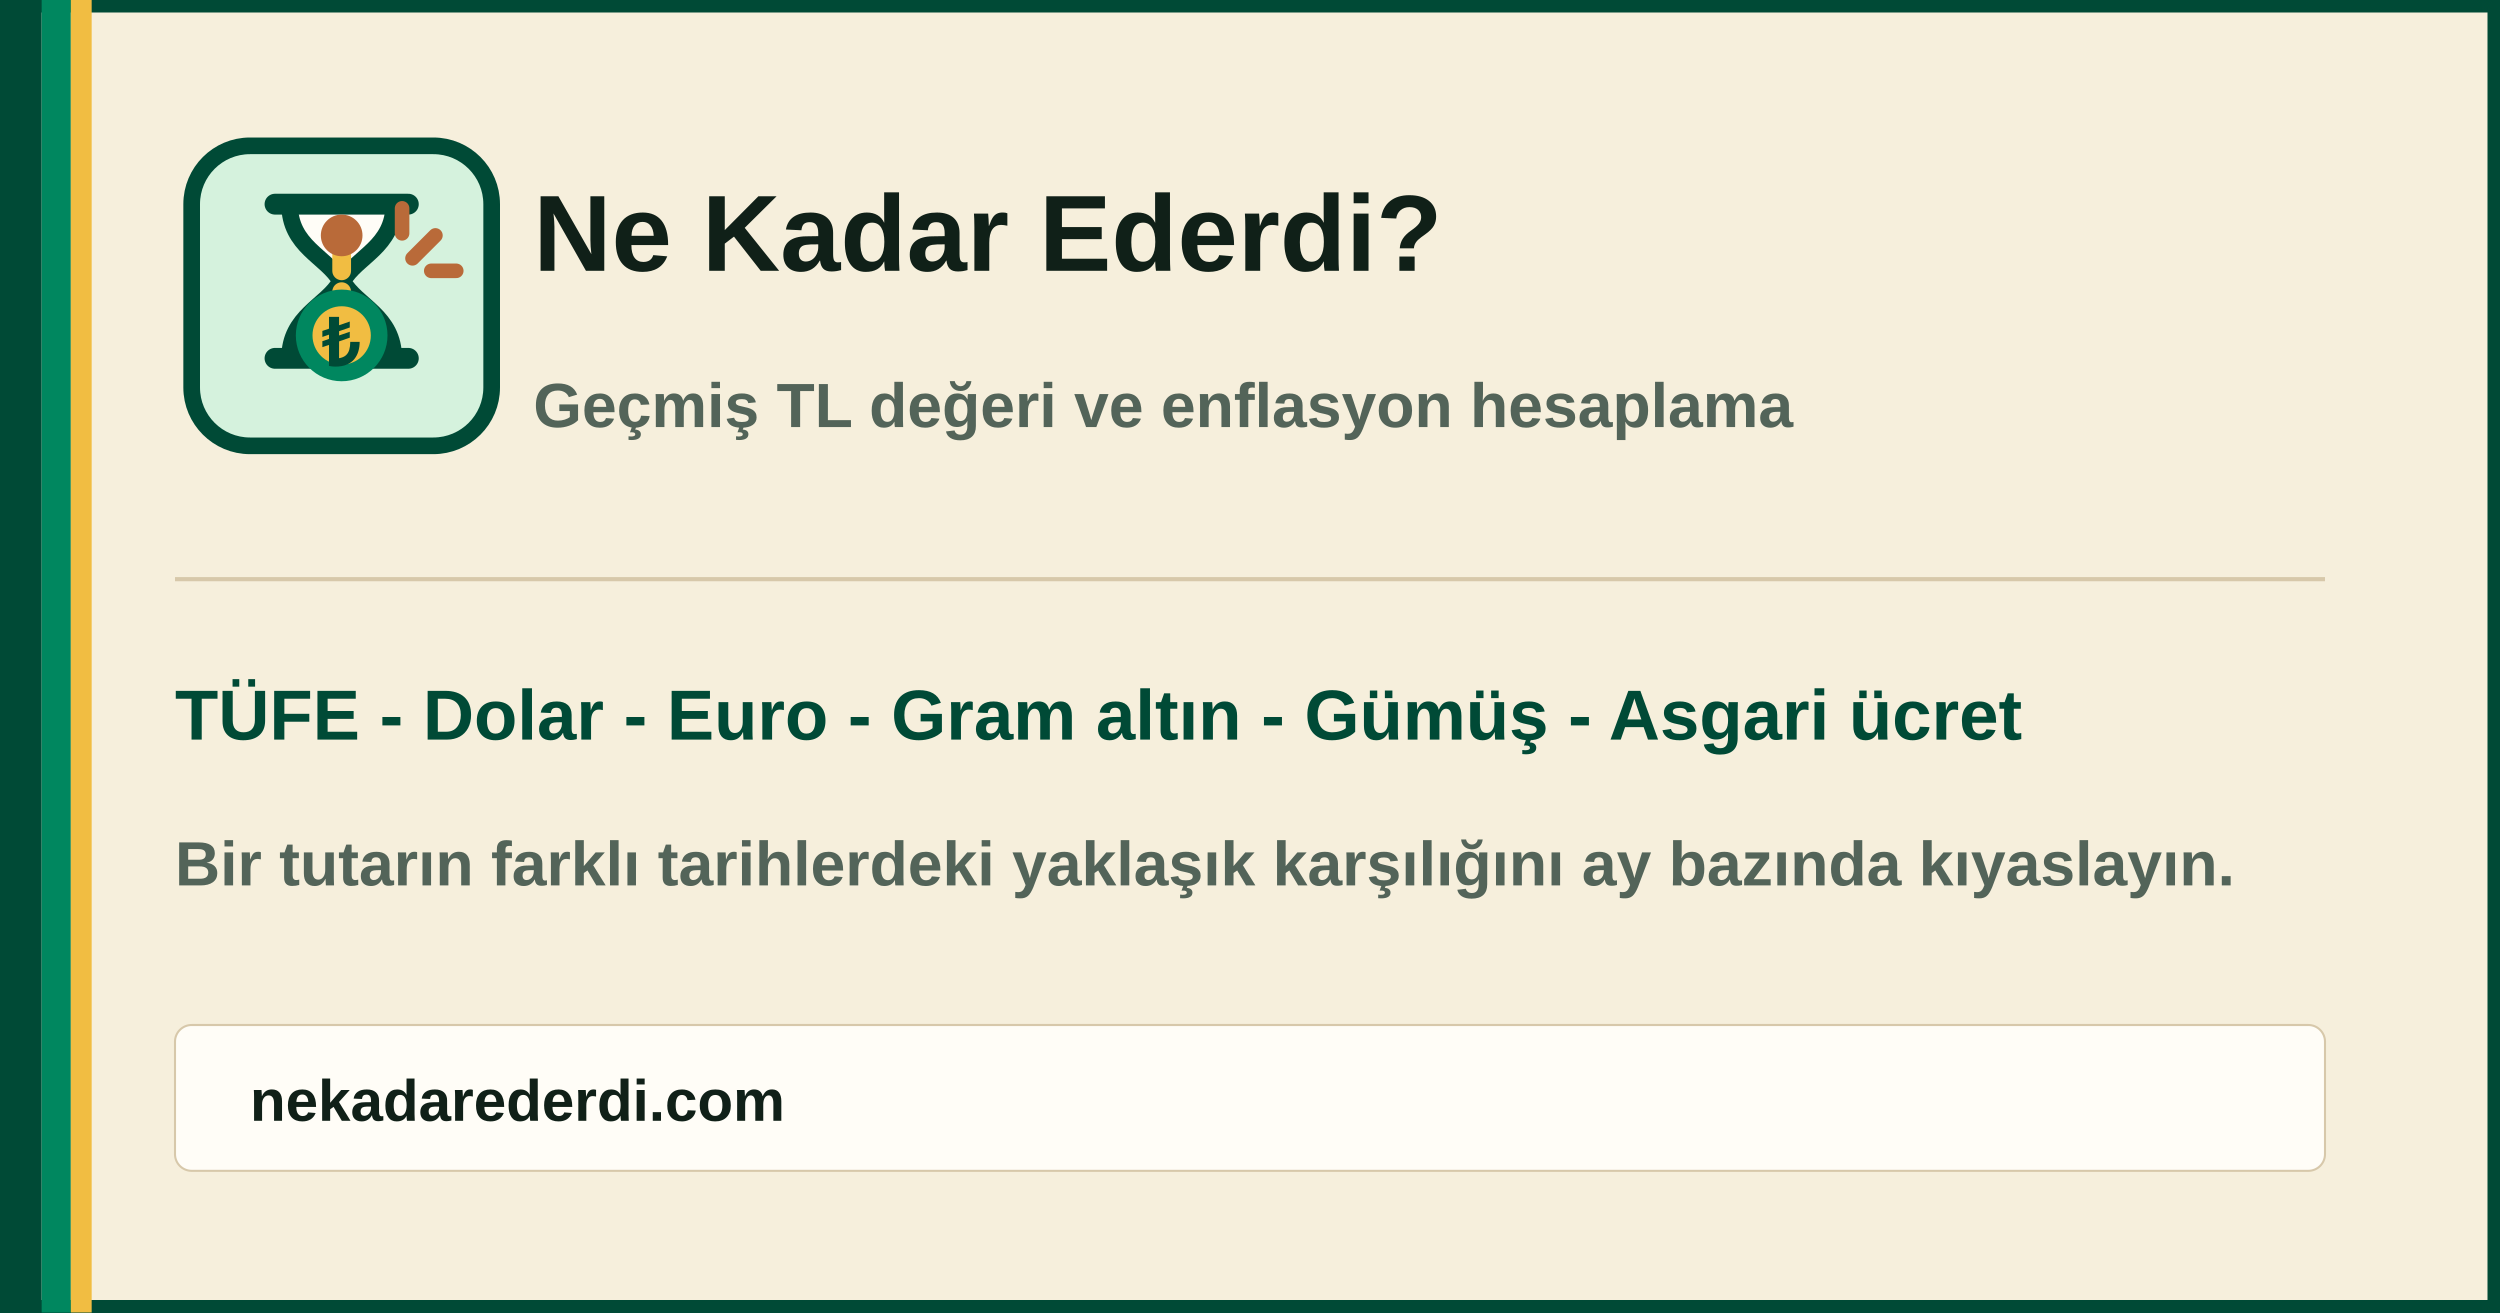
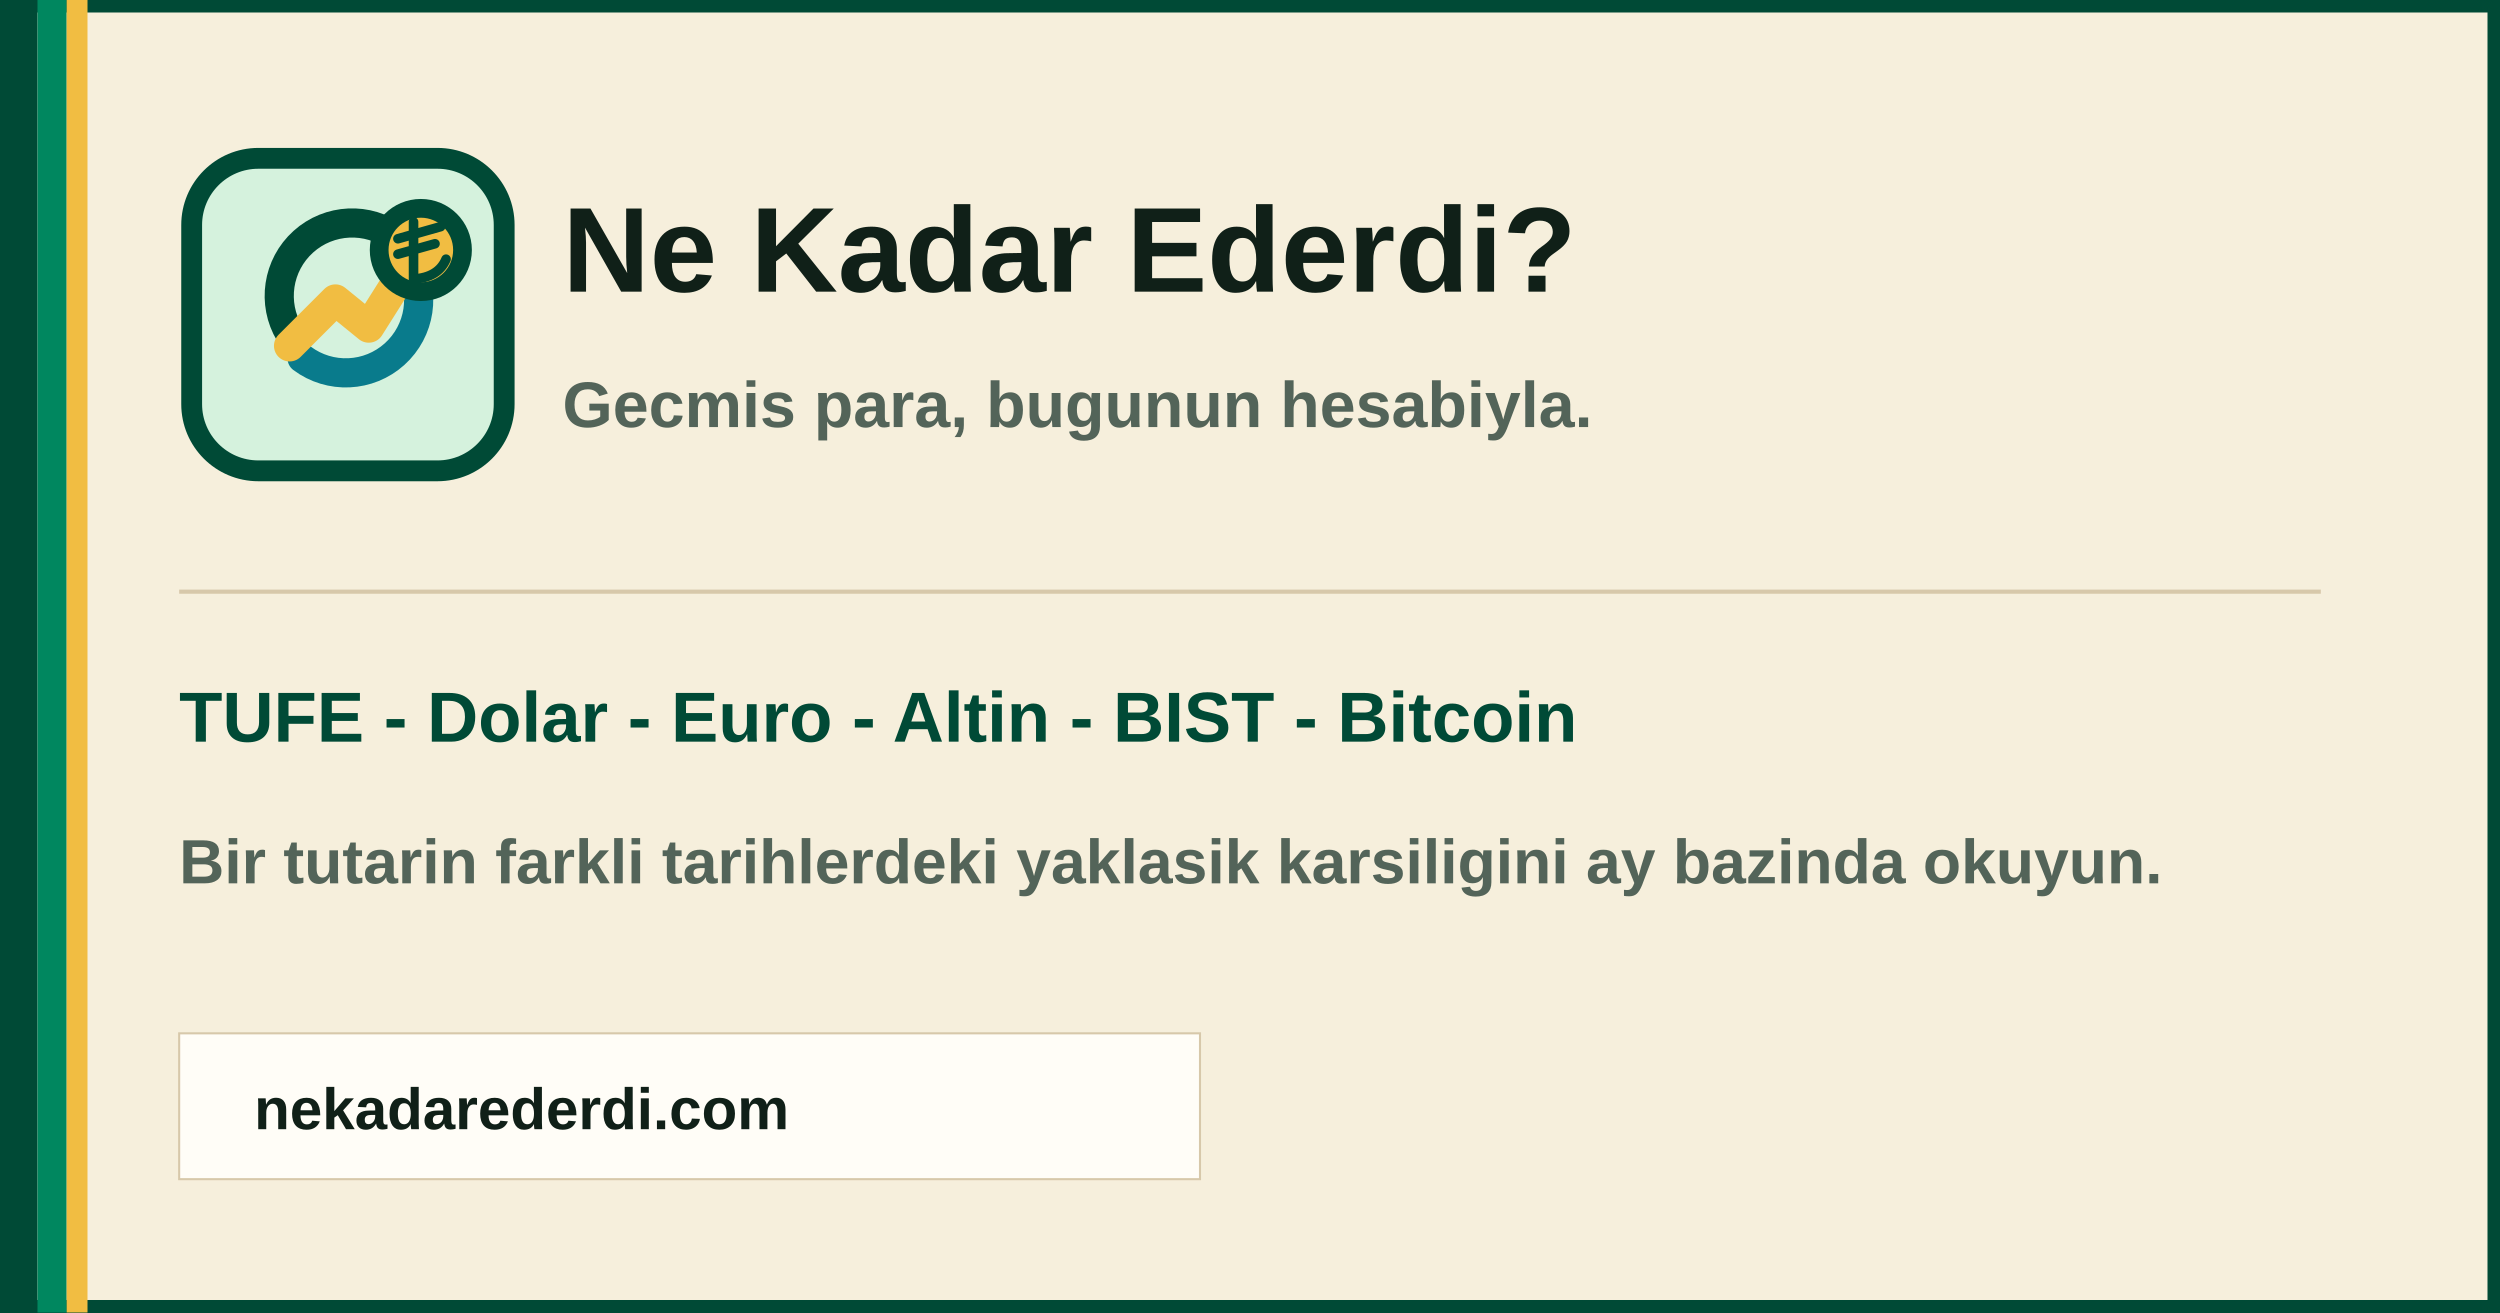
<svg xmlns="http://www.w3.org/2000/svg" width="1200" height="630" viewBox="0 0 1200 630" role="img" aria-labelledby="title desc">
  <rect width="1200" height="630" fill="#F6EFDC" />
  <path d="M0 0h1200v630H0z" fill="none" stroke="#004A36" stroke-width="12" />
-   <path d="M0 0h20v630H0z" fill="#004A36" />
-   <path d="M20 0h14v630H20z" fill="#00875F" />
-   <path d="M34 0h10v630H34z" fill="#F1BD42" />
-   <rect x="92" y="70" width="144" height="144" rx="28" fill="#D5F2DD" stroke="#004A36" stroke-width="8" />
-   <path d="M139 98h50c0 20.5-17.7 25-24.5 37C171.3 147 189 151.5 189 172h-50c0-20.5 17.7-25 24.5-37C156.7 123 139 118.5 139 98Z" fill="#FFFDF7" stroke="#004A36" stroke-linejoin="round" stroke-width="8" />
-   <path d="M132 98h64M132 172h64" fill="none" stroke="#004A36" stroke-linecap="round" stroke-width="10" />
-   <path d="M164 121v9M164 140v9" fill="none" stroke="#F1BD42" stroke-linecap="round" stroke-width="9" />
-   <circle cx="164" cy="113" r="10" fill="#B96A39" />
-   <circle cx="164" cy="161" r="18" fill="#F1BD42" stroke="#00875F" stroke-width="8" />
-   <text x="164" y="164" text-anchor="middle" dominant-baseline="middle" font-family="Space Grotesk, Arial, sans-serif" font-size="33" font-weight="800" fill="#004A36">₺</text>
-   <path d="M198 124l11-11M207 130h12M193 112v-12" fill="none" stroke="#B96A39" stroke-linecap="round" stroke-width="7" />
-   <text x="256" y="130" font-family="Space Grotesk, Arial, sans-serif" font-size="52" font-weight="800" fill="#102018">Ne Kadar Ederdi?</text>
-   <text x="256" y="205" font-family="Manrope, Arial, sans-serif" font-size="30" font-weight="600" fill="#536459">Geçmiş TL değeri ve enflasyon hesaplama</text>
-   <line x1="84" y1="278" x2="1116" y2="278" stroke="#D7C8AA" stroke-width="2" />
-   <text x="84" y="355" font-family="Space Grotesk, Arial, sans-serif" font-size="34" font-weight="700" fill="#004A36">TÜFE - Dolar - Euro - Gram altın - Gümüş - Asgari ücret</text>
-   <text x="84" y="425" font-family="Manrope, Arial, sans-serif" font-size="30" font-weight="600" fill="#536459">Bir tutarın farklı tarihlerdeki yaklaşık karşılığını ay bazında kıyaslayın.</text>
-   <rect x="84" y="492" width="1032" height="70" rx="8" fill="#FFFDF7" stroke="#D7C8AA" />
-   <text x="120" y="538" font-family="Space Grotesk, Arial, sans-serif" font-size="28" font-weight="700" fill="#102018">nekadarederdi.com</text>
+   <path d="M0 0h18v630H0z" fill="#004A36" />
+   <path d="M18 0h14v630H18z" fill="#00875F" />
+   <path d="M32 0h10v630H32z" fill="#F1BD42" />
+   <rect x="92" y="76" width="150" height="150" rx="32" fill="#D5F2DD" stroke="#004A36" stroke-width="10" />
+   <path d="M139 160A35 35 0 0 1 190 114" fill="none" stroke="#004A36" stroke-width="14" stroke-linecap="round" />
+   <path d="M196 126A35 35 0 0 1 145 172" fill="none" stroke="#097B8C" stroke-width="14" stroke-linecap="round" />
+   <path d="M139 166 161 144l16 13 24-38" fill="none" stroke="#F1BD42" stroke-width="15" stroke-linecap="round" stroke-linejoin="round" />
+   <circle cx="202" cy="120" r="20" fill="#F1BD42" stroke="#004A36" stroke-width="9" />
+   <path d="M191 114.6 211.5 108.8M191 122 208.8 117M198.5 106.5v27.4c7.8-.4 13.2-3.7 15.6-9.5" fill="none" stroke="#004A36" stroke-width="4.6" stroke-linecap="round" stroke-linejoin="round" />
+   <text x="270" y="140" font-family="Space Grotesk, Arial, sans-serif" font-size="58" font-weight="800" fill="#102018">Ne Kadar Ederdi?</text>
+   <text x="270" y="205" font-family="Manrope, Arial, sans-serif" font-size="31" font-weight="700" fill="#536459">Gecmis para, bugunun hesabiyla.</text>
+   <line x1="86" y1="284" x2="1114" y2="284" stroke="#D7C8AA" stroke-width="2" />
+   <text x="86" y="356" font-family="Space Grotesk, Arial, sans-serif" font-size="34" font-weight="800" fill="#004A36">TUFE - Dolar - Euro - Altin - BIST - Bitcoin</text>
+   <text x="86" y="424" font-family="Manrope, Arial, sans-serif" font-size="30" font-weight="600" fill="#536459">Bir tutarin farkli tarihlerdeki yaklasik karsiligini ay bazinda okuyun.</text>
+   <rect x="86" y="496" width="490" height="70" fill="#FFFDF7" stroke="#D7C8AA" />
+   <text x="122" y="542" font-family="Space Grotesk, Arial, sans-serif" font-size="28" font-weight="800" fill="#102018">nekadarederdi.com</text>
</svg>
